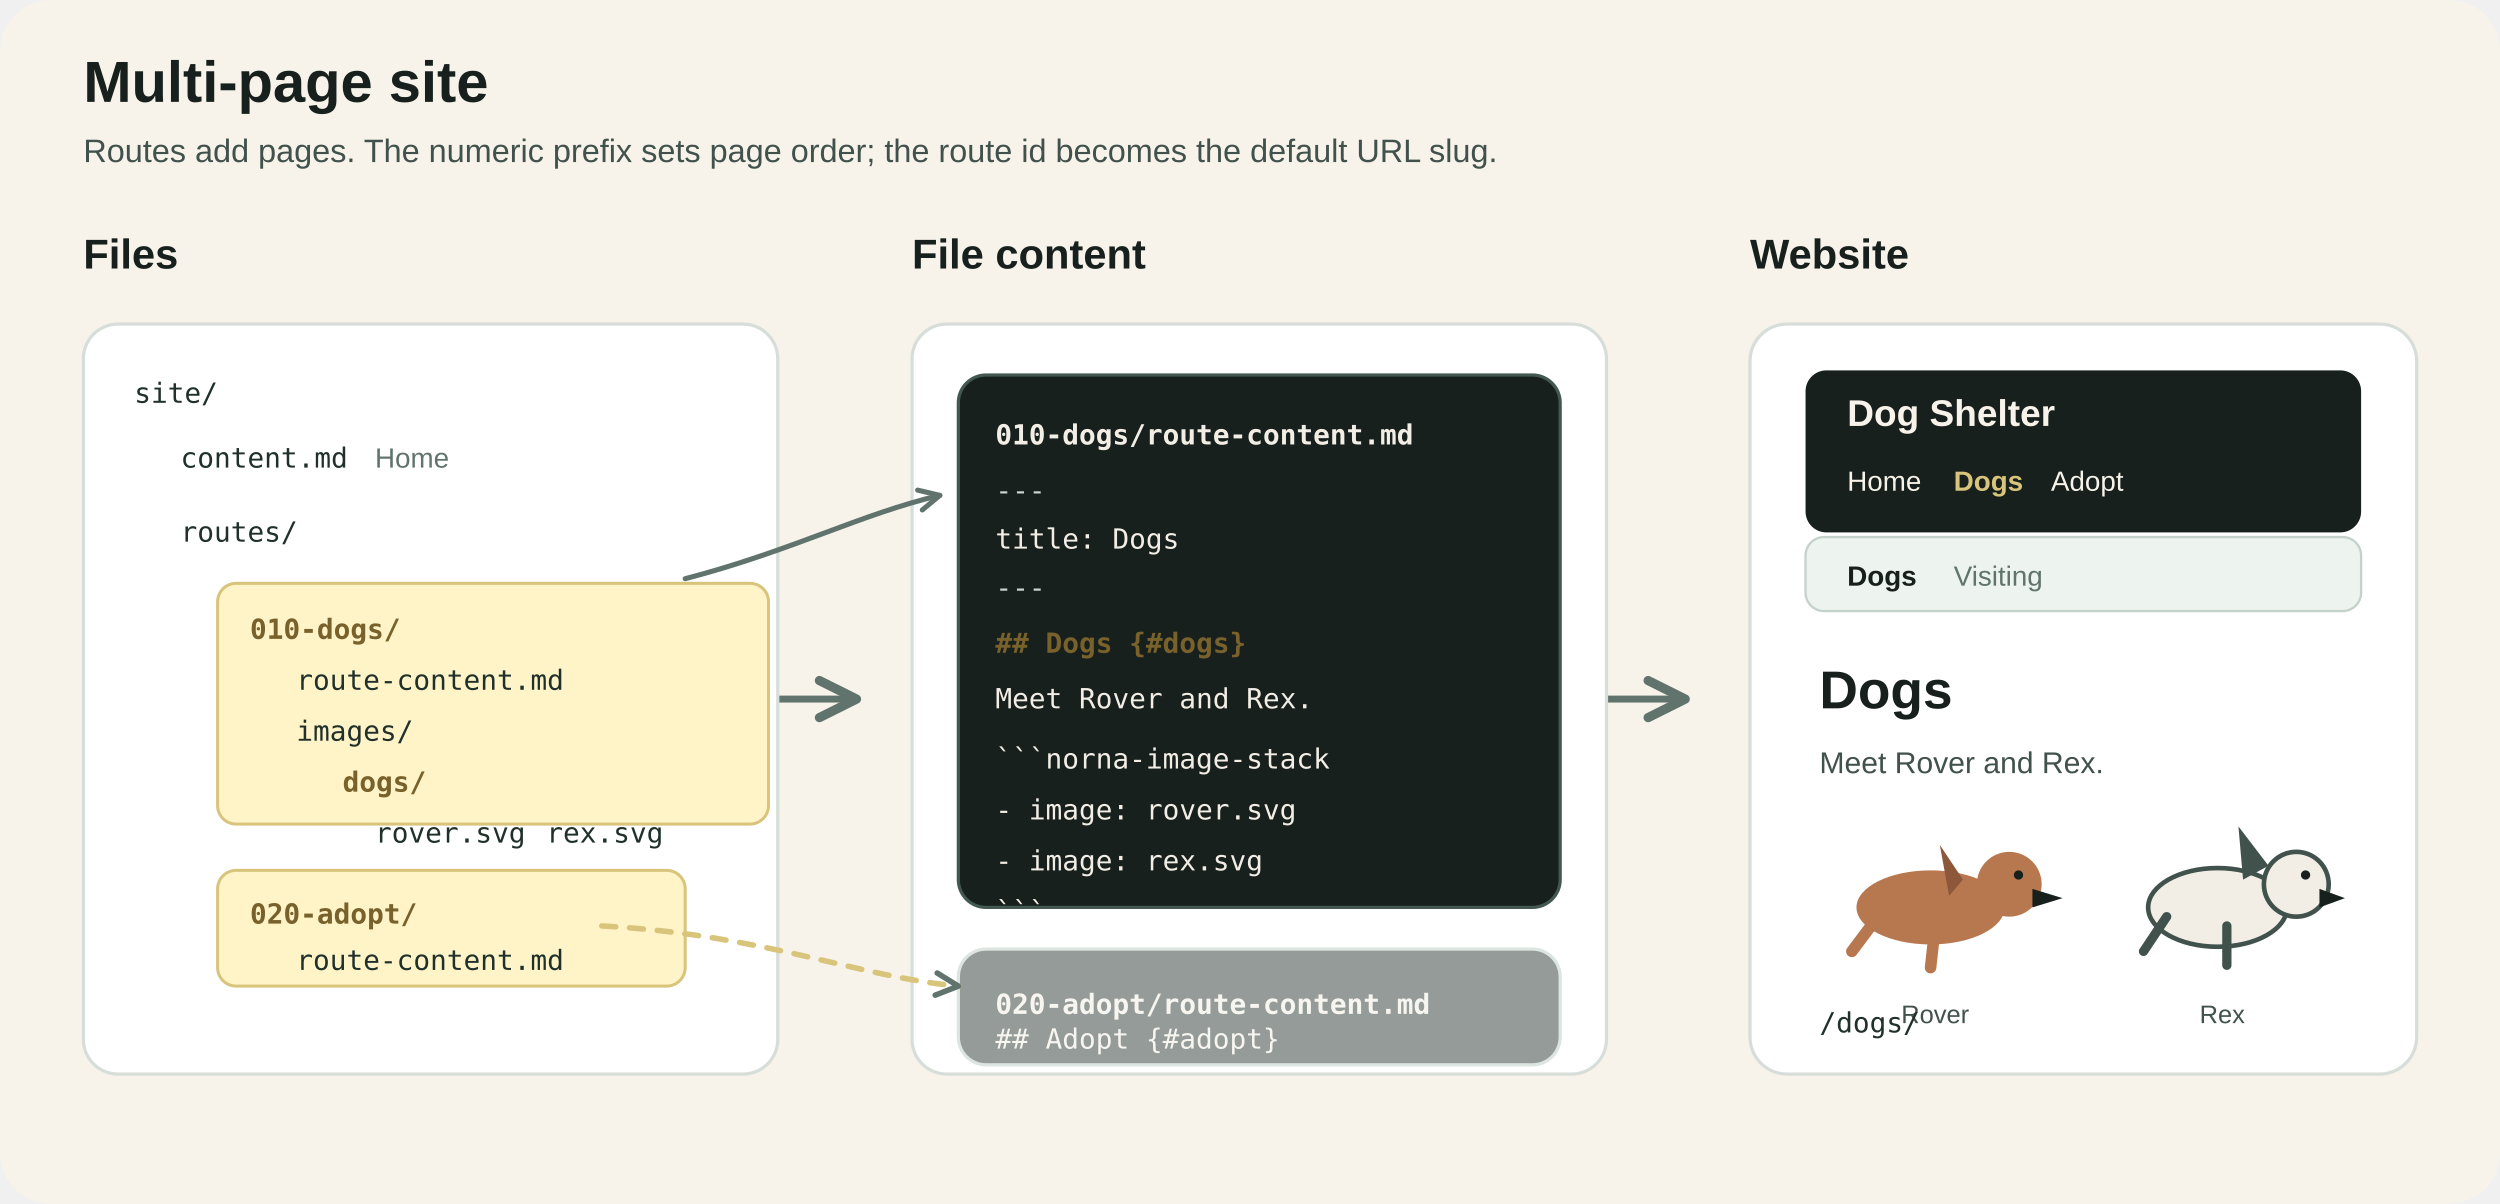
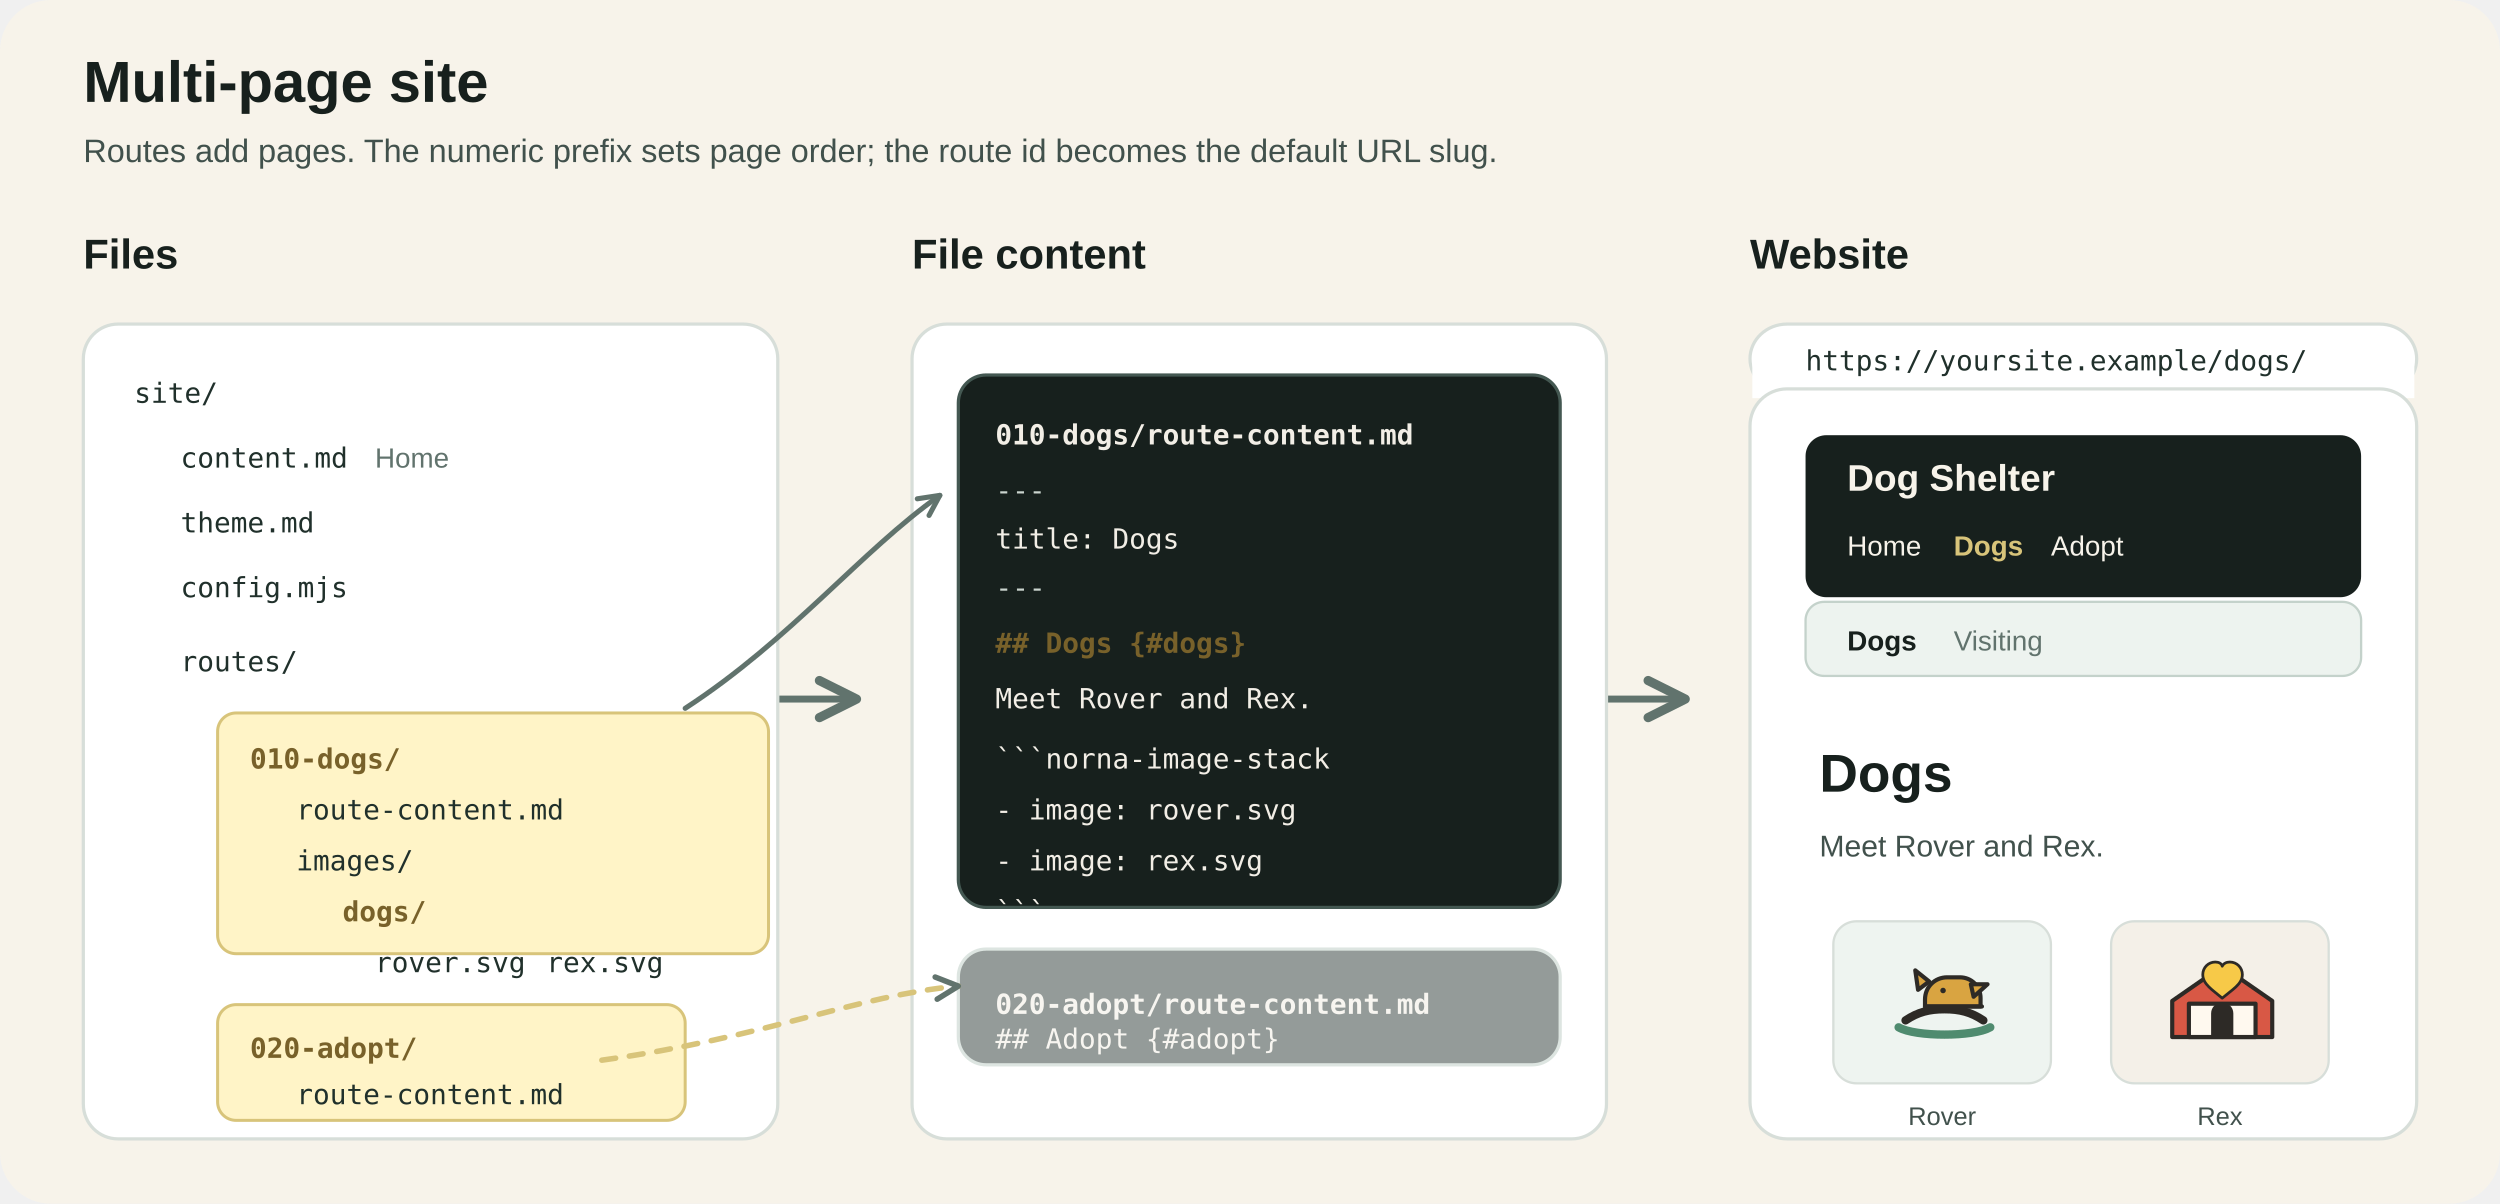
<svg xmlns="http://www.w3.org/2000/svg" viewBox="0 0 1080 520" role="img" aria-labelledby="title desc">
  <rect width="1080" height="520" rx="22" fill="#f7f3ea" />
  <defs>
    <marker id="arrow" viewBox="0 0 12 12" refX="10" refY="6" markerWidth="8" markerHeight="8" orient="auto">
      <path d="M2 2 L10 6 L2 10" fill="none" stroke="#61736d" stroke-width="2" stroke-linecap="round" stroke-linejoin="round" />
    </marker>
    <marker id="small-arrow" viewBox="0 0 12 12" refX="10" refY="6" markerWidth="6" markerHeight="6" orient="auto">
      <path d="M2 2 L10 6 L2 10" fill="none" stroke="#61736d" stroke-width="2" stroke-linecap="round" stroke-linejoin="round" />
    </marker>
    <style>
      .sans { font-family: Arial, Helvetica, sans-serif; }
      .mono { font-family: Menlo, Consolas, monospace; }
      .title { fill: #17201d; font-size: 25px; font-weight: 800; }
      .intro { fill: #41514c; font-size: 14px; }
      .col-title { fill: #17201d; font-size: 18px; font-weight: 800; }
      .small { fill: #61736d; font-size: 12px; }
      .code { fill: #20302b; font-size: 12px; }
      .code-light { fill: #f2eee6; font-size: 12px; }
      .code-muted { fill: #cbd5cf; font-size: 12px; }
      .key { fill: #78612a; font-size: 12px; font-weight: 700; }
      .panel { fill: #ffffff; stroke: #d7ded9; stroke-width: 1.4; }
      .dark { fill: #17201d; stroke: #445852; stroke-width: 1.4; }
      .dark-muted { fill: #46534f; stroke: #c4d2cb; stroke-width: 1.4; }
      .mark { fill: #fff4c7; stroke: #d8c47a; stroke-width: 1.3; }
      .connector { stroke: #d8c47a; stroke-width: 2.4; fill: none; stroke-linecap: round; stroke-dasharray: 6 6; }
    </style>
  </defs>
  <g class="sans">
    <text class="title" x="36" y="44">Multi-page site</text>
    <text class="intro" x="36" y="70">Routes add pages. The numeric prefix sets page order; the route id becomes the default URL slug.</text>
    <text class="col-title" x="36" y="116">Files</text>
    <text class="col-title" x="394" y="116">File content</text>
    <text class="col-title" x="756" y="116">Website</text>
    <path d="M336 302h34" stroke="#61736d" stroke-width="3" marker-end="url(#arrow)" />
    <path d="M694 302h34" stroke="#61736d" stroke-width="3" marker-end="url(#arrow)" />
    <g transform="translate(36 140)">
-       <rect class="panel" width="300" height="324" rx="15" />
+       <rect class="panel" width="300" height="352" rx="15" />
      <text class="mono code" x="22" y="34">site/</text>
      <text class="mono code" x="42" y="62">content.md</text>
      <text class="small" x="126" y="62">Home</text>
-       <text class="mono code" x="42" y="94">routes/</text>
-       <rect class="mark" x="58" y="112" width="238" height="104" rx="8" />
-       <text class="mono key" x="72" y="136">010-dogs/</text>
-       <text class="mono code" x="92" y="158">route-content.md</text>
-       <text class="mono code" x="92" y="180">images/</text>
-       <text class="mono key" x="112" y="202">dogs/</text>
-       <text class="mono code" x="126" y="224">rover.svg</text>
-       <text class="mono code" x="200" y="224">rex.svg</text>
-       <rect class="mark" x="58" y="236" width="202" height="50" rx="8" />
-       <text class="mono key" x="72" y="259">020-adopt/</text>
-       <text class="mono code" x="92" y="279">route-content.md</text>
+       <text class="mono code" x="42" y="90">theme.md</text>
+       <text class="mono code" x="42" y="118">config.mjs</text>
+       <text class="mono code" x="42" y="150">routes/</text>
+       <rect class="mark" x="58" y="168" width="238" height="104" rx="8" />
+       <text class="mono key" x="72" y="192">010-dogs/</text>
+       <text class="mono code" x="92" y="214">route-content.md</text>
+       <text class="mono code" x="92" y="236">images/</text>
+       <text class="mono key" x="112" y="258">dogs/</text>
+       <text class="mono code" x="126" y="280">rover.svg</text>
+       <text class="mono code" x="200" y="280">rex.svg</text>
+       <rect class="mark" x="58" y="294" width="202" height="50" rx="8" />
+       <text class="mono key" x="72" y="317">020-adopt/</text>
+       <text class="mono code" x="92" y="337">route-content.md</text>
    </g>
    <g transform="translate(394 140)">
-       <rect class="panel" width="300" height="324" rx="15" />
+       <rect class="panel" width="300" height="352" rx="15" />
      <g transform="translate(20 22)">
        <rect class="dark" width="260" height="230" rx="12" />
        <text class="mono code-light" x="16" y="30" font-weight="700">010-dogs/route-content.md</text>
        <text class="mono code-muted" x="16" y="54">---</text>
        <text class="mono code-light" x="16" y="75">title: Dogs</text>
        <text class="mono code-muted" x="16" y="96">---</text>
        <text class="mono key" x="16" y="120">## Dogs {#dogs}</text>
        <text class="mono code-light" x="16" y="144">Meet Rover and Rex.</text>
        <text class="mono code-light" x="16" y="170">```norna-image-stack</text>
        <text class="mono code-light" x="16" y="192">- image: rover.svg</text>
        <text class="mono code-light" x="16" y="214">- image: rex.svg</text>
        <text class="mono code-light" x="16" y="236">```</text>
      </g>
      <g transform="translate(20 270)" opacity="0.58">
        <rect class="dark-muted" width="260" height="50" rx="12" />
        <text class="mono code-light" x="16" y="28" font-weight="700">020-adopt/route-content.md</text>
        <text class="mono code-light" x="16" y="43">## Adopt {#adopt}</text>
      </g>
    </g>
-     <path d="M296 250 C342 238 372 222 406 214" stroke="#61736d" stroke-width="2.2" fill="none" stroke-linecap="round" marker-end="url(#small-arrow)" />
-     <path class="connector" d="M260 400 C332 404 370 422 414 426" marker-end="url(#small-arrow)" />
+     <path d="M296 306 C342 276 372 238 406 214" stroke="#61736d" stroke-width="2.2" fill="none" stroke-linecap="round" marker-end="url(#small-arrow)" />
+     <path class="connector" d="M260 458 C332 448 370 430 414 426" marker-end="url(#small-arrow)" />
    <g transform="translate(756 140)">
+       <rect class="panel" width="288" height="30" rx="16" />
+       <rect x="1" y="14" width="286" height="18" fill="#ffffff" />
+       <text class="mono code" x="24" y="20">https://yoursite.example/dogs/</text>
+     </g>
+     <g transform="translate(756 168)">
      <rect class="panel" width="288" height="324" rx="16" />
      <rect x="24" y="20" width="240" height="70" rx="9" fill="#17201d" />
      <text x="42" y="44" fill="#f7f3ea" font-size="16" font-weight="800">Dog Shelter</text>
      <text x="42" y="72" fill="#f7f3ea" font-size="12">Home</text>
      <text x="88" y="72" fill="#d8c47a" font-size="12" font-weight="800">Dogs</text>
      <text x="130" y="72" fill="#f7f3ea" font-size="12">Adopt</text>
      <rect x="24" y="92" width="240" height="32" rx="8" fill="#edf3ef" stroke="#c4d2cb" />
      <text x="42" y="113" fill="#17201d" font-size="12" font-weight="800">Dogs</text>
      <text x="88" y="113" fill="#61736d" font-size="12">Visiting</text>
-       <text x="30" y="166" fill="#17201d" font-size="23" font-weight="800">Dogs</text>
-       <text x="30" y="194" fill="#41514c" font-size="13">Meet Rover and Rex.</text>
-       <g transform="translate(44 226)">
-         <ellipse cx="34" cy="26" rx="32" ry="16" fill="#b7784f" />
-         <circle cx="68" cy="16" r="14" fill="#b7784f" />
-         <path d="M48 14 l-10 -15 l4 22z" fill="#8c573a" />
-         <circle cx="72" cy="12" r="2" fill="#17201d" />
-         <path d="M78 18 l13 4 l-13 4z" fill="#17201d" />
-         <path d="M12 29 l-12 16" stroke="#b7784f" stroke-width="5" stroke-linecap="round" />
-         <path d="M36 34 l-2 18" stroke="#b7784f" stroke-width="5" stroke-linecap="round" />
-         <text x="36" y="76" text-anchor="middle" fill="#41514c" font-size="11">Rover</text>
+       <text x="30" y="174" fill="#17201d" font-size="23" font-weight="800">Dogs</text>
+       <text x="30" y="202" fill="#41514c" font-size="13">Meet Rover and Rex.</text>
+       <g transform="translate(36 230)">
+         <rect width="94" height="70" rx="10" fill="#eef4f0" stroke="#d7ded9" />
+         <g transform="translate(12 11) scale(0.3)">
+           <path d="M64 106c18-12 34-16 56-16s38 4 56 16" fill="none" stroke="#2d2a26" stroke-width="12" stroke-linecap="round" />
+           <path d="M54 116c24 14 108 14 132 0" fill="none" stroke="#4f8b6f" stroke-width="12" stroke-linecap="round" />
+           <path d="M92 76c0-18 14-32 32-32h18c17 0 30 13 30 30v12H92Z" fill="#d9a441" stroke="#2d2a26" stroke-width="6" stroke-linejoin="round" />
+           <circle cx="118" cy="63" r="4" fill="#2d2a26" />
+           <path d="M158 54h24l-20 18Z" fill="#d9a441" stroke="#2d2a26" stroke-width="6" stroke-linejoin="round" />
+           <path d="M98 50 78 34l4 28Z" fill="#d9a441" stroke="#2d2a26" stroke-width="6" stroke-linejoin="round" />
+           <path d="M92 86h82" stroke="#2d2a26" stroke-width="6" stroke-linecap="round" />
+         </g>
+         <text x="47" y="88" text-anchor="middle" fill="#41514c" font-size="11">Rover</text>
      </g>
-       <g transform="translate(168 226)">
-         <ellipse cx="34" cy="26" rx="30" ry="17" fill="#f2eee6" stroke="#41514c" stroke-width="2" />
-         <circle cx="68" cy="16" r="14" fill="#f2eee6" stroke="#41514c" stroke-width="2" />
-         <path d="M56 8 l-13 -17 l2 23z" fill="#41514c" />
-         <circle cx="72" cy="12" r="2" fill="#17201d" />
-         <path d="M78 18 l11 4 l-11 4z" fill="#17201d" />
-         <path d="M12 30 l-10 15" stroke="#41514c" stroke-width="4" stroke-linecap="round" />
-         <path d="M38 34 l0 17" stroke="#41514c" stroke-width="4" stroke-linecap="round" />
-         <text x="36" y="76" text-anchor="middle" fill="#41514c" font-size="11">Rex</text>
+       <g transform="translate(156 230)">
+         <rect width="94" height="70" rx="10" fill="#f4f0e8" stroke="#d7ded9" />
+         <g transform="translate(12 11) scale(0.3)">
+           <path d="M48 78 120 28l72 50v52H48Z" fill="#d85845" stroke="#2d2a26" stroke-width="6" stroke-linejoin="round" />
+           <path d="M72 82h96v48H72Z" fill="#fff9ef" stroke="#2d2a26" stroke-width="6" stroke-linejoin="round" />
+           <path d="M104 130V96a16 16 0 0 1 32 0v34Z" fill="#2d2a26" />
+           <path d="M120 74c-14-12-28-20-28-34 0-10 8-18 18-18 5 0 9 2 10 6 2-4 6-6 11-6 10 0 18 8 18 18 0 14-15 22-29 34Z" fill="#f7c948" stroke="#2d2a26" stroke-width="4" stroke-linejoin="round" />
+         </g>
+         <text x="47" y="88" text-anchor="middle" fill="#41514c" font-size="11">Rex</text>
      </g>
-       <text class="mono code" x="30" y="306">/dogs/</text>
    </g>
  </g>
</svg>
